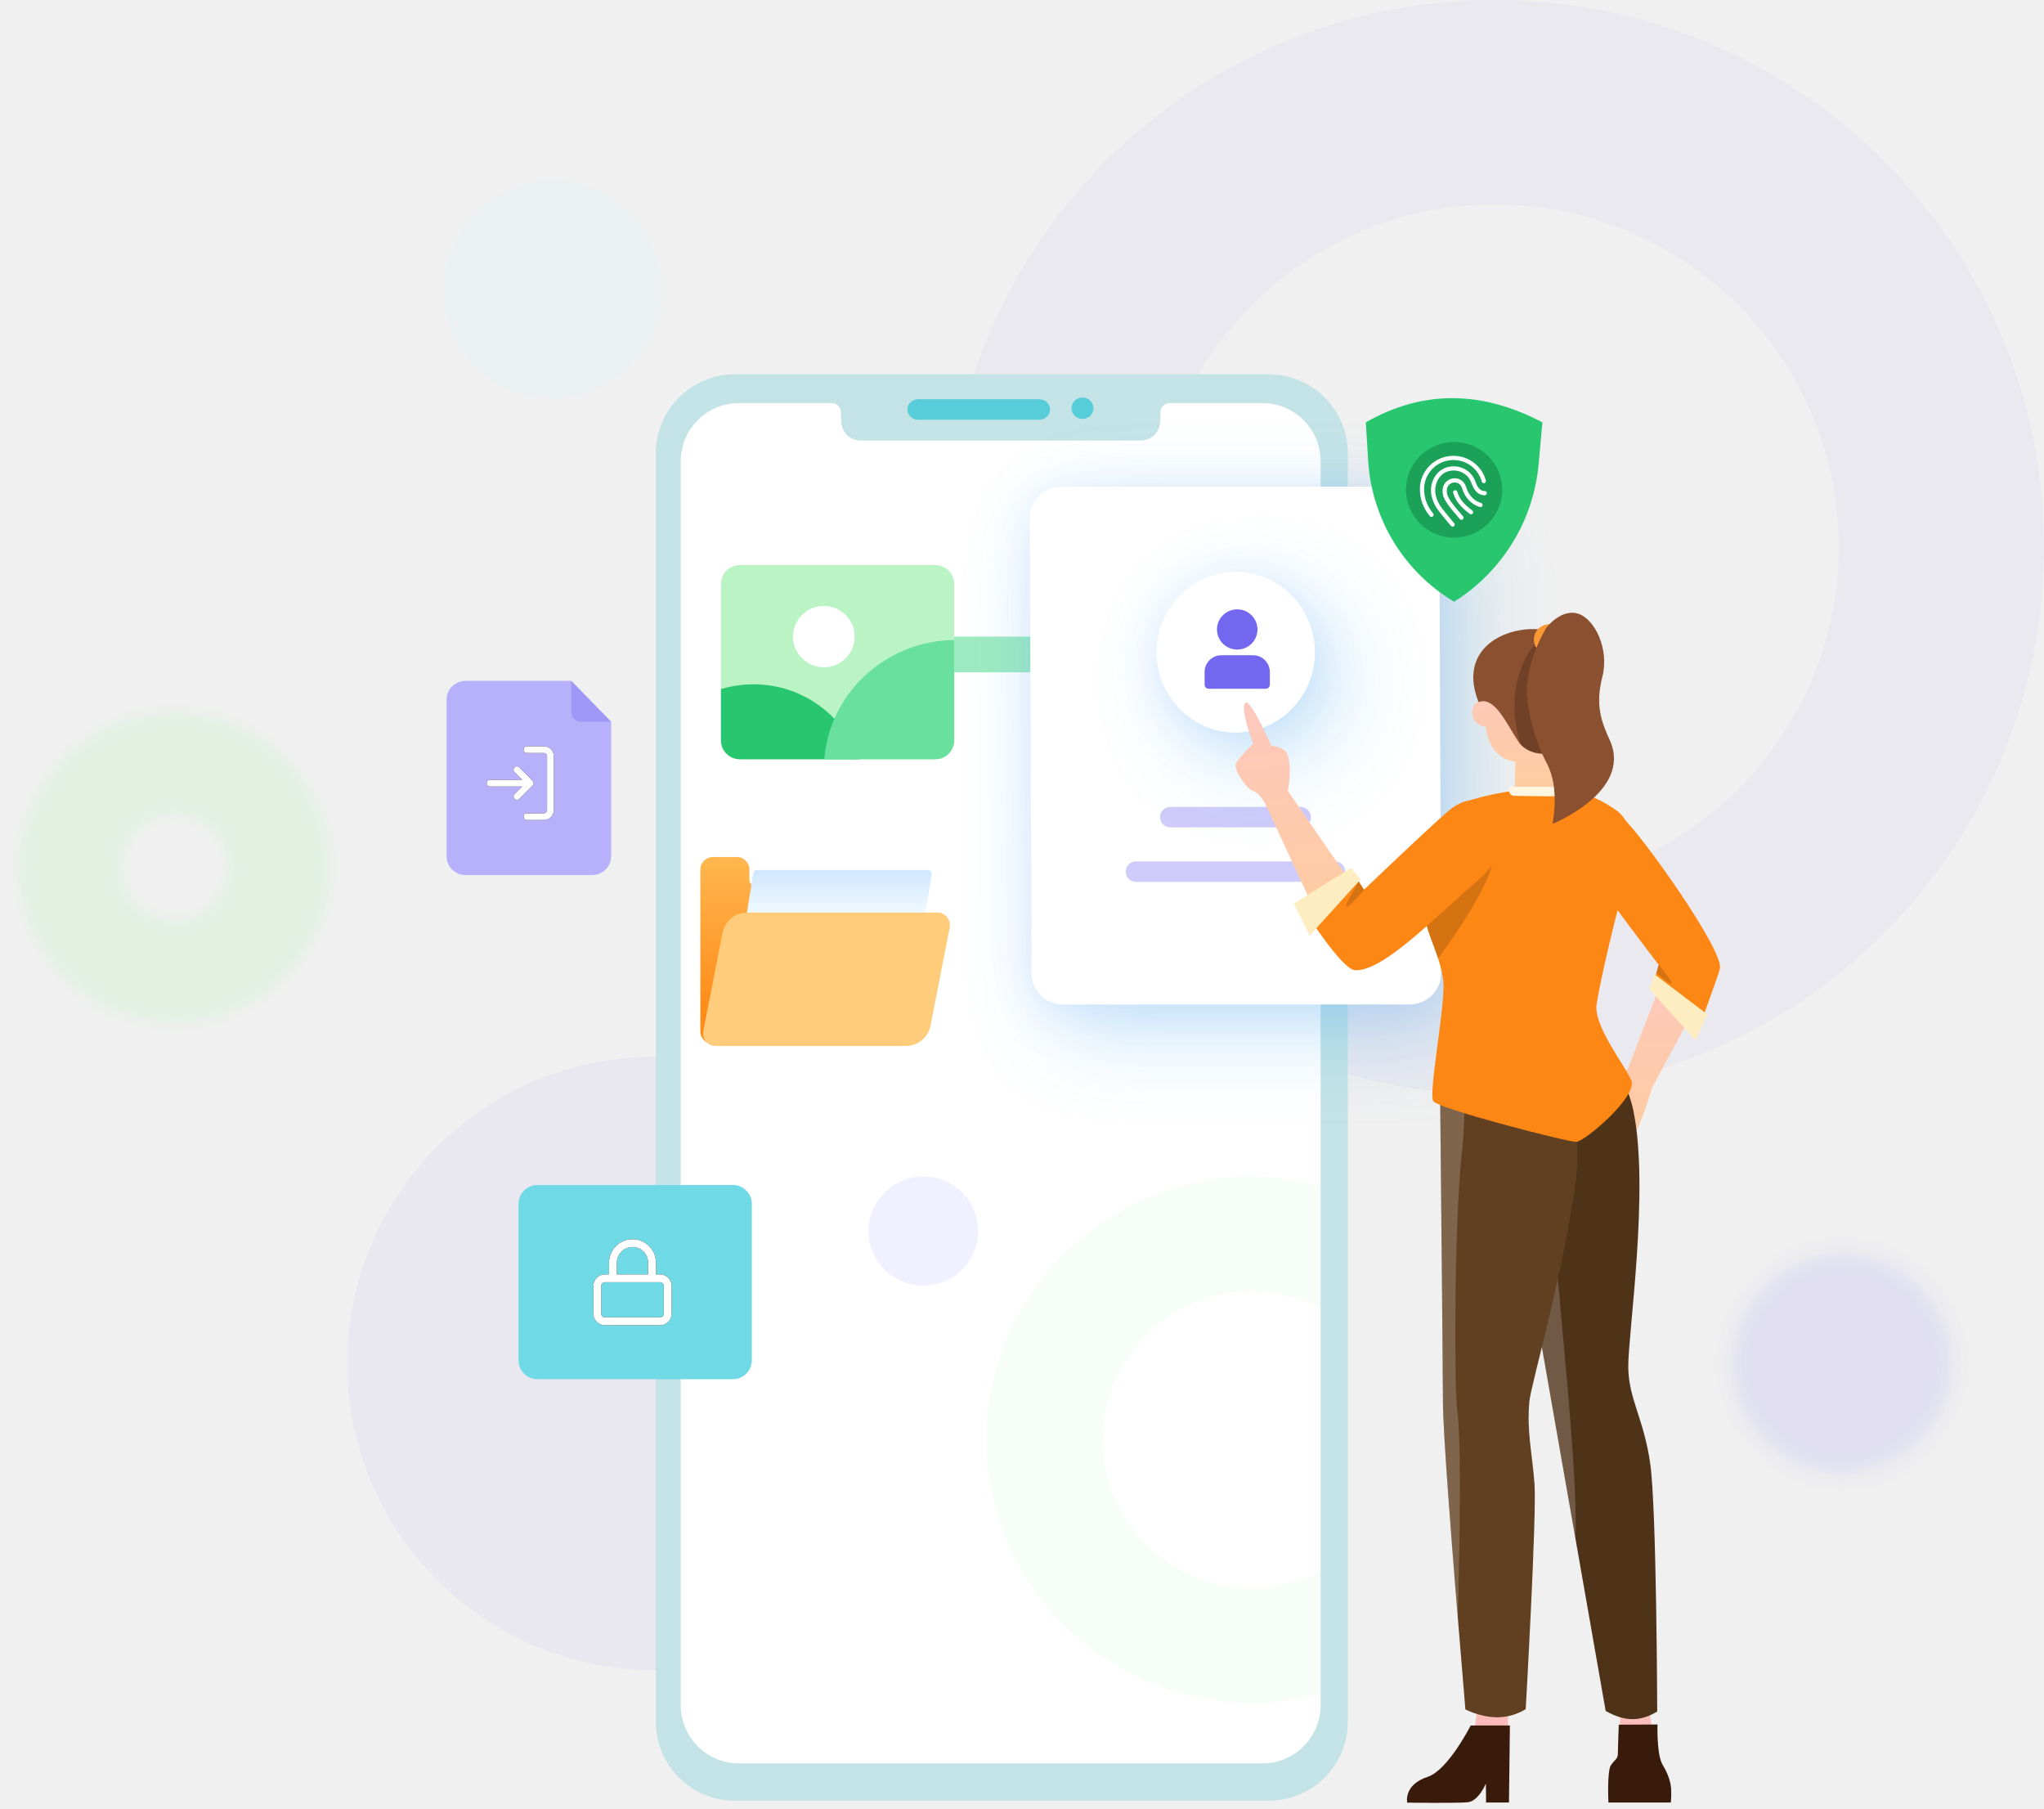
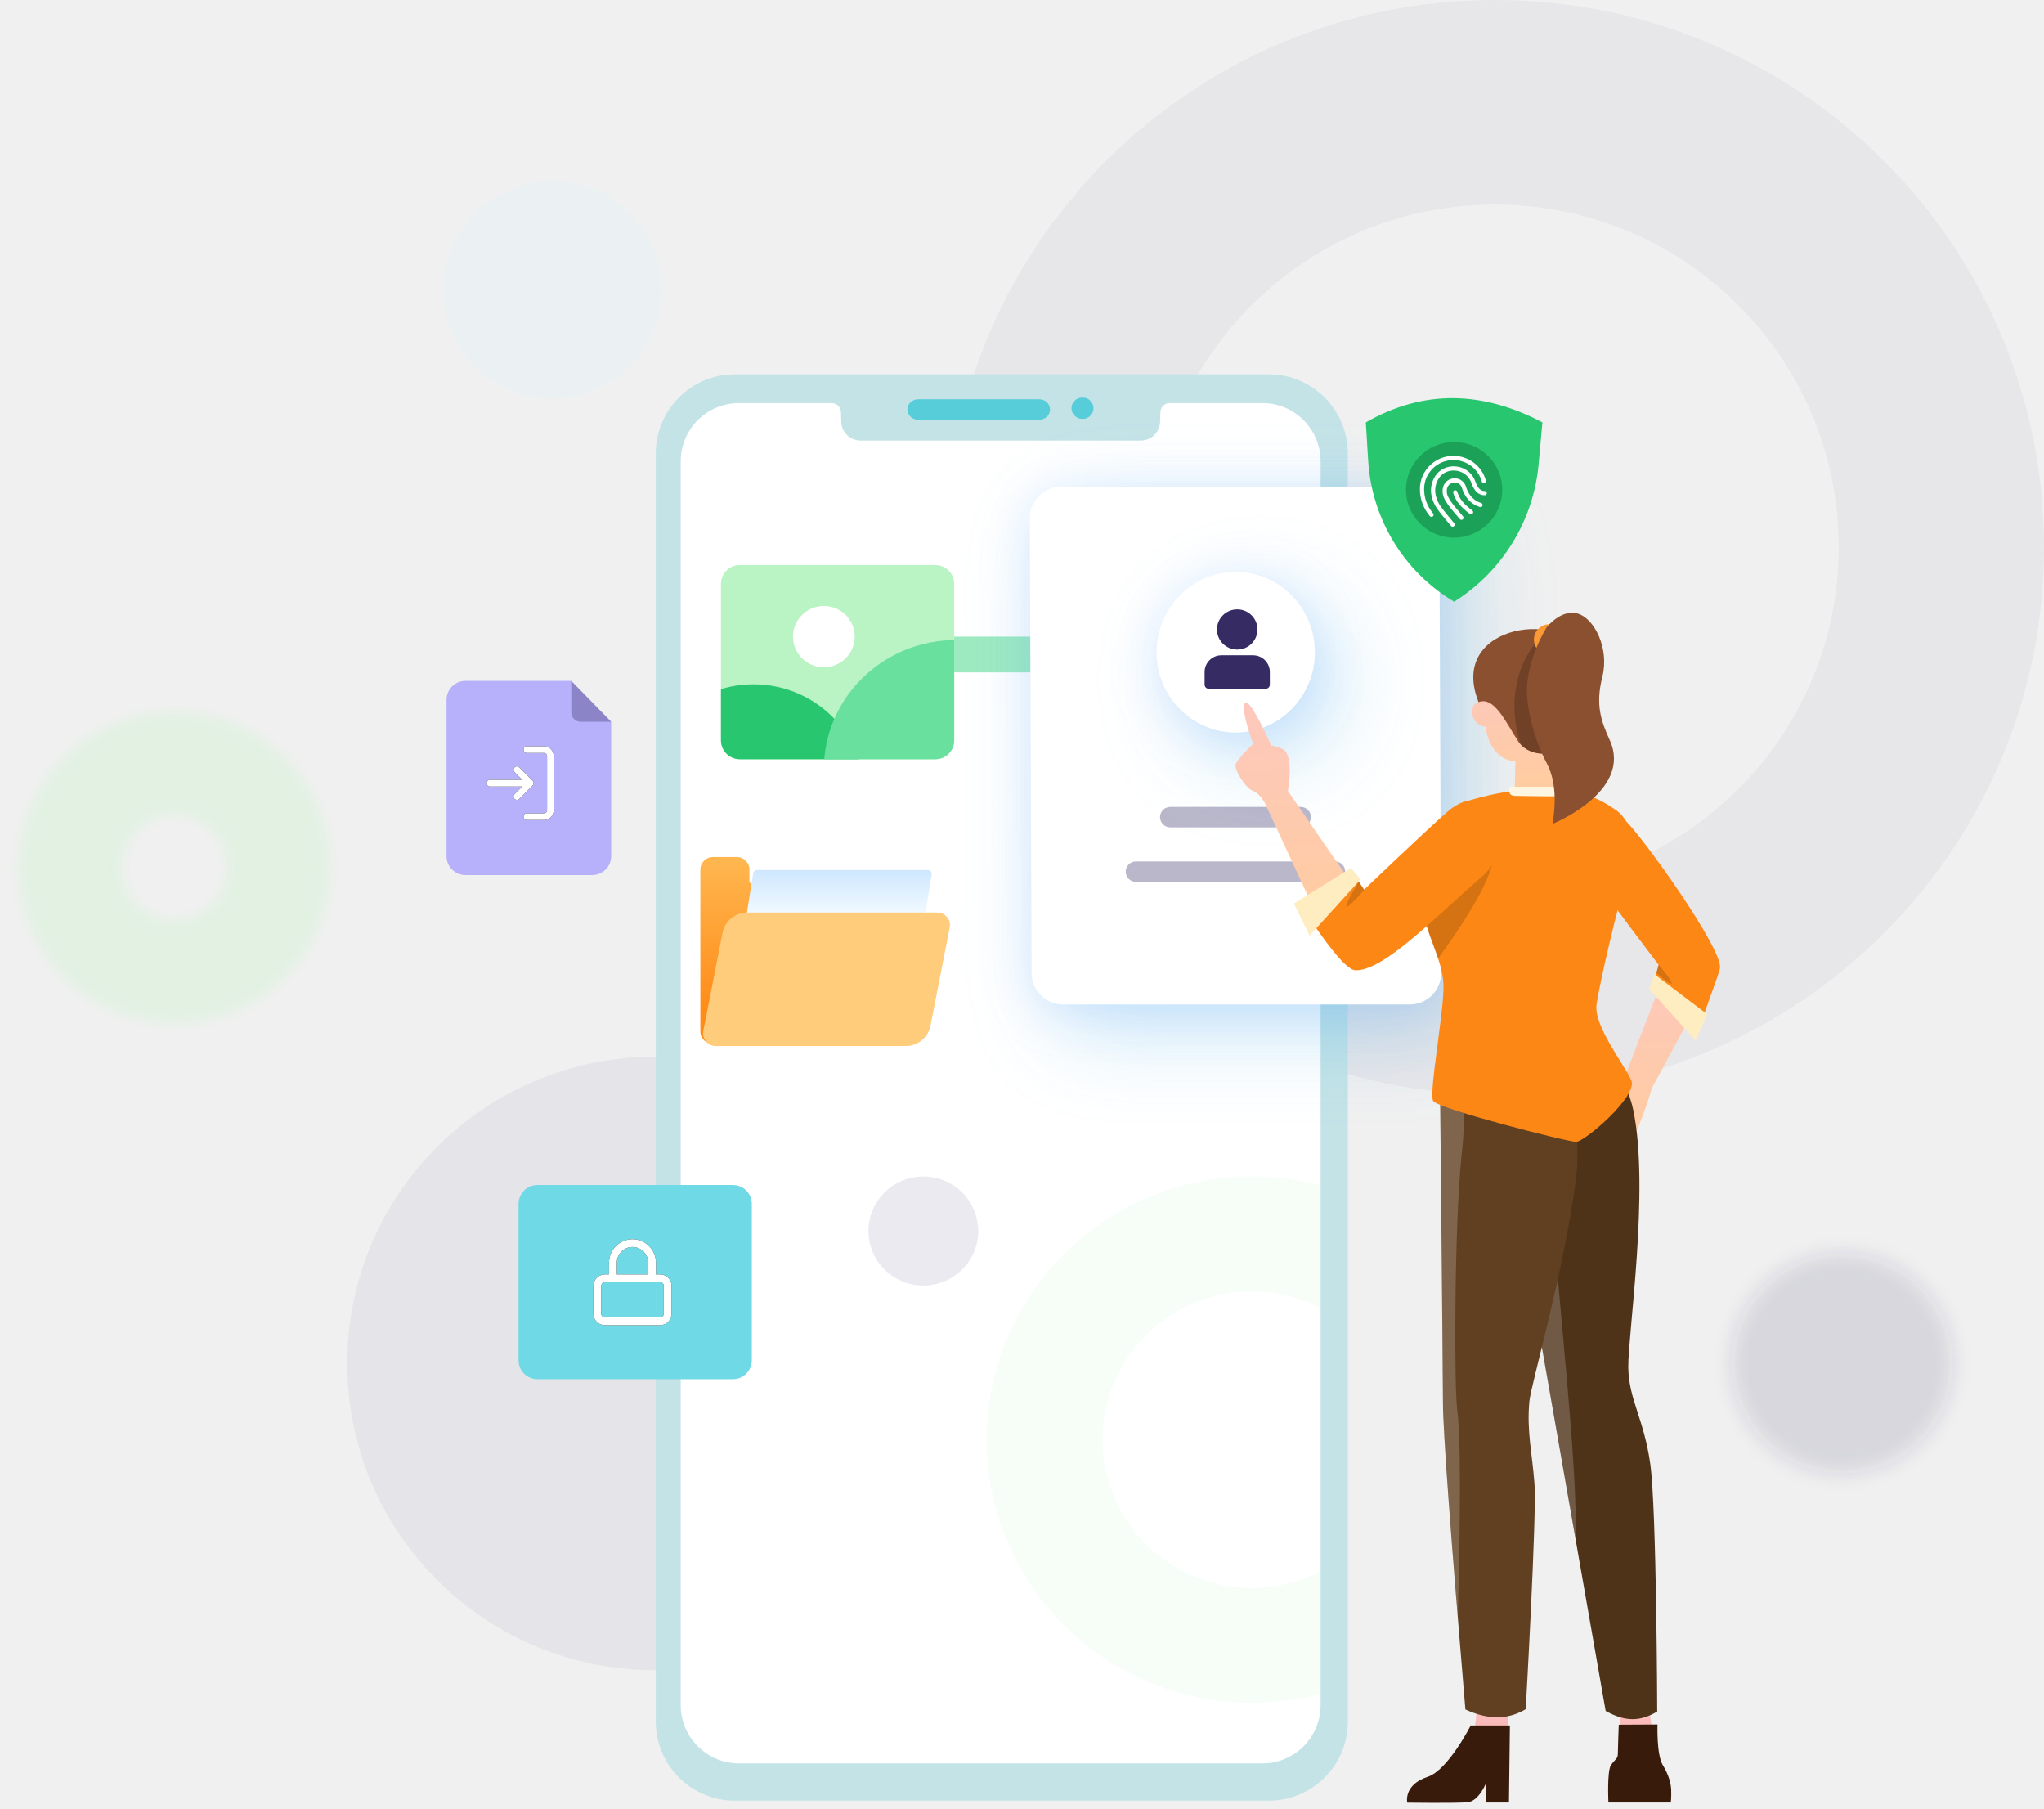
<svg xmlns="http://www.w3.org/2000/svg" xmlns:xlink="http://www.w3.org/1999/xlink" width="650px" height="575px" viewBox="0 0 650 575" version="1.1">
  <defs>
    <filter x="-6.1%" y="-6.1%" width="112.1%" height="112.2%" filterUnits="objectBoundingBox" id="filter-1">
      <feGaussianBlur stdDeviation="2" in="SourceGraphic" />
    </filter>
    <filter x="-12.9%" y="-13.0%" width="125.9%" height="126.0%" filterUnits="objectBoundingBox" id="filter-2">
      <feGaussianBlur stdDeviation="3" in="SourceGraphic" />
    </filter>
    <path d="M18.522,0 L47.957,0 C49.58,-4.62229605e-15 50.908,1.291 50.956,2.913 L51.044,5.956 C51.141,9.274 53.858,11.913 57.176,11.913 L146.307,11.913 C149.625,11.913 152.342,9.274 152.439,5.956 L152.528,2.913 C152.575,1.291 153.903,7.42204646e-16 155.526,0 L184.961,0 C195.191,-1.87911363e-15 203.483,8.293 203.483,18.522 L203.483,413.967 C203.483,424.196 195.191,432.489 184.961,432.489 L18.522,432.489 C8.293,432.489 -5.85268494e-15,424.196 0,413.967 L0,18.522 C2.29997126e-15,8.293 8.293,-1.67360005e-15 18.522,0 Z" id="path-3" />
    <linearGradient x1="50%" y1="81.177%" x2="50%" y2="-34.513%" id="linearGradient-5">
      <stop stop-color="#FF8C19" offset="0%" />
      <stop stop-color="#FFC967" offset="100%" />
    </linearGradient>
    <linearGradient x1="62.11%" y1="31.381%" x2="62.11%" y2="-27.478%" id="linearGradient-6">
      <stop stop-color="#F8FDFF" offset="0%" />
      <stop stop-color="#AAD4FF" offset="100%" />
    </linearGradient>
    <path d="M23.444,4.262 L23.444,21.308 C23.444,23.12 22.058,24.505 20.247,24.505 L14.919,24.505 C14.279,24.505 13.853,24.079 13.853,23.439 C13.853,22.8 14.279,22.374 14.919,22.374 L20.247,22.374 C20.886,22.374 21.312,21.948 21.312,21.308 L21.312,4.262 C21.312,3.622 20.886,3.196 20.247,3.196 L14.919,3.196 C14.279,3.196 13.853,2.77 13.853,2.131 C13.853,1.492 14.279,1.065 14.919,1.065 L20.247,1.065 C22.058,1.065 23.444,2.45 23.444,4.262 Z M16.943,13.211 C17.05,12.998 17.05,12.679 16.943,12.359 C16.837,12.252 16.837,12.146 16.73,12.039 L12.468,7.778 C12.041,7.351 11.402,7.351 10.976,7.778 C10.55,8.204 10.55,8.843 10.976,9.269 L13.427,11.72 L3.197,11.72 C2.557,11.72 2.131,12.146 2.131,12.785 C2.131,13.424 2.557,13.85 3.197,13.85 L13.427,13.85 L10.976,16.301 C10.55,16.727 10.55,17.366 10.976,17.793 C11.189,18.006 11.509,18.112 11.722,18.112 C11.935,18.112 12.255,18.006 12.468,17.793 L16.73,13.531 C16.837,13.424 16.943,13.318 16.943,13.211 Z" id="path-7" />
    <path d="M23.621,12.43 L22.378,12.43 L22.378,8.701 C22.378,4.599 19.021,1.243 14.919,1.243 C10.816,1.243 7.459,4.599 7.459,8.701 L7.459,12.43 L6.216,12.43 C4.103,12.43 2.486,14.046 2.486,16.159 L2.486,24.86 C2.486,26.973 4.103,28.589 6.216,28.589 L23.621,28.589 C25.735,28.589 27.351,26.973 27.351,24.86 L27.351,16.159 C27.351,14.046 25.735,12.43 23.621,12.43 Z M9.946,8.701 C9.946,5.966 12.184,3.729 14.919,3.729 C17.654,3.729 19.892,5.966 19.892,8.701 L19.892,12.43 L9.946,12.43 L9.946,8.701 Z M24.864,24.86 C24.864,25.606 24.367,26.103 23.621,26.103 L6.216,26.103 C5.47,26.103 4.973,25.606 4.973,24.86 L4.973,16.159 C4.973,15.413 5.47,14.916 6.216,14.916 L23.621,14.916 C24.367,14.916 24.864,15.413 24.864,16.159 L24.864,24.86 Z" id="path-9" />
    <path d="M6,0 L68.175,0 C71.489,8.22077476e-15 74.175,2.686 74.175,6 L74.175,55.729 C74.175,59.043 71.489,61.729 68.175,61.729 L6,61.729 C2.686,61.729 4.82055882e-15,59.043 0,55.729 L0,6 C-4.05812251e-16,2.686 2.686,6.08718376e-16 6,0 Z" id="path-11" />
    <path d="M10.04,1.23119728e-13 L120.283,1.23119728e-13 C125.79,1.22108049e-13 130.261,4.453 130.282,9.96 L130.857,154.572 C130.879,160.095 126.42,164.59 120.897,164.612 C120.884,164.612 120.871,164.612 120.858,164.612 L10.615,164.612 C5.107,164.612 0.637,160.159 0.615,154.652 L0.04,10.04 C0.018,4.517 4.477,0.022 10,7.90395561e-05 C10.013,2.63465709e-05 10.027,1.21345806e-13 10.04,1.23119728e-13 Z" id="path-13" />
    <filter x="-29.4%" y="-22.8%" width="171.0%" height="156.5%" filterUnits="objectBoundingBox" id="filter-14">
      <feOffset dx="8" dy="9" in="SourceAlpha" result="shadowOffsetOuter1" />
      <feGaussianBlur stdDeviation="14" in="shadowOffsetOuter1" result="shadowBlurOuter1" />
      <feColorMatrix values="0 0 0 0 0.076   0 0 0 0 0.583   0 0 0 0 0.879  0 0 0 0.229 0" type="matrix" in="shadowBlurOuter1" result="shadowMatrixOuter1" />
      <feOffset dx="0" dy="2" in="SourceAlpha" result="shadowOffsetOuter2" />
      <feGaussianBlur stdDeviation="7.5" in="shadowOffsetOuter2" result="shadowBlurOuter2" />
      <feColorMatrix values="0 0 0 0 0.504   0 0 0 0 0.7   0 0 0 0 1  0 0 0 0.234 0" type="matrix" in="shadowBlurOuter2" result="shadowMatrixOuter2" />
      <feMerge>
        <feMergeNode in="shadowMatrixOuter1" />
        <feMergeNode in="shadowMatrixOuter2" />
      </feMerge>
    </filter>
    <ellipse id="path-15" cx="25.17" cy="25.545" rx="25.17" ry="25.545" />
    <filter x="-76.5%" y="-73.4%" width="284.7%" height="282.0%" filterUnits="objectBoundingBox" id="filter-16">
      <feOffset dx="8" dy="9" in="SourceAlpha" result="shadowOffsetOuter1" />
      <feGaussianBlur stdDeviation="14" in="shadowOffsetOuter1" result="shadowBlurOuter1" />
      <feColorMatrix values="0 0 0 0 0.076   0 0 0 0 0.583   0 0 0 0 0.879  0 0 0 0.229 0" type="matrix" in="shadowBlurOuter1" result="shadowMatrixOuter1" />
      <feOffset dx="0" dy="2" in="SourceAlpha" result="shadowOffsetOuter2" />
      <feGaussianBlur stdDeviation="7.5" in="shadowOffsetOuter2" result="shadowBlurOuter2" />
      <feColorMatrix values="0 0 0 0 0.504   0 0 0 0 0.7   0 0 0 0 1  0 0 0 0.234 0" type="matrix" in="shadowBlurOuter2" result="shadowMatrixOuter2" />
      <feMerge>
        <feMergeNode in="shadowMatrixOuter1" />
        <feMergeNode in="shadowMatrixOuter2" />
      </feMerge>
    </filter>
    <linearGradient x1="47.254%" y1="-28.186%" x2="50%" y2="91.05%" id="linearGradient-17">
      <stop stop-color="#FDC6C6" offset="0%" />
      <stop stop-color="#FFCCA1" offset="100%" />
    </linearGradient>
    <linearGradient x1="45.754%" y1="-28.186%" x2="50%" y2="91.05%" id="linearGradient-18">
      <stop stop-color="#FDC6C6" offset="0%" />
      <stop stop-color="#FAB2B2" offset="100%" />
    </linearGradient>
    <linearGradient x1="44.57%" y1="-28.186%" x2="50%" y2="91.05%" id="linearGradient-19">
      <stop stop-color="#FDC6C6" offset="0%" />
      <stop stop-color="#FAB2B2" offset="100%" />
    </linearGradient>
    <linearGradient x1="44.089%" y1="-28.186%" x2="50%" y2="91.05%" id="linearGradient-20">
      <stop stop-color="#FDC6C6" offset="0%" />
      <stop stop-color="#FFCCA1" offset="100%" />
    </linearGradient>
    <linearGradient x1="47.844%" y1="-28.186%" x2="50%" y2="91.05%" id="linearGradient-21">
      <stop stop-color="#FDC6C6" offset="0%" />
      <stop stop-color="#FFCCA1" offset="100%" />
    </linearGradient>
  </defs>
  <g id="📝-Pages-New" stroke="none" stroke-width="1" fill="none" fill-rule="evenodd">
    <g id="Forgot-Password" transform="translate(-150, -252)">
      <g id="Illustration" transform="translate(156, 252)">
        <g id="Shape">
-           <path d="M469.402,0 C565.83,0 644,77.871 644,173.93 C644,269.988 565.83,347.859 469.402,347.859 C372.974,347.859 294.804,269.988 294.804,173.93 C294.804,77.871 372.974,0 469.402,0 Z M469.402,65.02 C409.022,65.02 360.074,113.781 360.074,173.93 C360.074,234.078 409.022,282.839 469.402,282.839 C529.782,282.839 578.73,234.078 578.73,173.93 C578.73,113.781 529.782,65.02 469.402,65.02 Z" id="Oval" fill="#7367F0" fill-rule="nonzero" opacity="0.053" />
+           <path d="M469.402,0 C565.83,0 644,77.871 644,173.93 C644,269.988 565.83,347.859 469.402,347.859 C372.974,347.859 294.804,269.988 294.804,173.93 C294.804,77.871 372.974,0 469.402,0 Z M469.402,65.02 C409.022,65.02 360.074,113.781 360.074,173.93 C360.074,234.078 409.022,282.839 469.402,282.839 C529.782,282.839 578.73,234.078 578.73,173.93 C578.73,113.781 529.782,65.02 469.402,65.02 Z" id="Oval" fill="#362c63" fill-rule="nonzero" opacity="0.053" />
          <path d="M49.497,226.488 C76.833,226.488 98.993,248.563 98.993,275.795 C98.993,303.026 76.833,325.102 49.497,325.102 C22.16,325.102 0,303.026 0,275.795 C0,248.563 22.16,226.488 49.497,226.488 Z M49.497,258.998 C40.184,258.998 32.635,266.518 32.635,275.795 C32.635,285.072 40.184,292.592 49.497,292.592 C58.809,292.592 66.358,285.072 66.358,275.795 C66.358,266.518 58.809,258.998 49.497,258.998 Z" id="Oval" fill="#8BF78F" fill-rule="nonzero" opacity="0.141" filter="url(#filter-1)" />
-           <ellipse id="Oval" fill-opacity="0.061" fill="#7367F0" cx="202.338" cy="433.469" rx="97.905" ry="97.531" />
+           <ellipse id="Oval" fill-opacity="0.061" fill="#362c63" cx="202.338" cy="433.469" rx="97.905" ry="97.531" />
          <ellipse id="Oval" fill="#CEF5FF" opacity="0.141" cx="169.703" cy="92.112" rx="34.811" ry="34.678" />
-           <ellipse id="Oval" fill-opacity="0.136" fill="#7367F0" filter="url(#filter-2)" cx="579.818" cy="433.469" rx="34.811" ry="34.678" />
+           <ellipse id="Oval" fill-opacity="0.136" fill="#362c63" filter="url(#filter-2)" cx="579.818" cy="433.469" rx="34.811" ry="34.678" />
        </g>
        <g id="File-Organizer" transform="translate(136, 119)">
          <g id="Phone3" transform="translate(66.53949, 0)">
            <path d="M25.137,0 L194.942,0 C208.825,-2.55022564e-15 220.079,11.254 220.079,25.137 L220.079,428.336 C220.079,442.218 208.825,453.473 194.942,453.473 L25.137,453.473 C11.254,453.473 -4.35134254e-14,442.218 -3.10027211e-14,428.336 L-3.10027211e-14,25.137 C-3.62555852e-14,11.254 11.254,2.55022564e-15 25.137,0 Z" id="Rectangle" fill="#C4E3E7" />
            <g id="Group-48" transform="translate(7.937288, 9.138123)">
              <mask id="mask-4" fill="white">
                <use xlink:href="#path-3" />
              </mask>
              <use id="Rectangle" fill="#FFFFFF" xlink:href="#path-3" />
-               <ellipse id="Oval" fill="#7367F0" opacity="0.099" mask="url(#mask-4)" cx="77.146" cy="263.229" rx="17.453" ry="17.328" />
+               <ellipse id="Oval" fill="#362c63" opacity="0.099" mask="url(#mask-4)" cx="77.146" cy="263.229" rx="17.453" ry="17.328" />
              <path d="M181.591,245.902 C228.13,245.902 265.856,283.358 265.856,329.562 C265.856,375.765 228.13,413.221 181.591,413.221 C135.053,413.221 97.326,375.765 97.326,329.562 C97.326,283.358 135.053,245.902 181.591,245.902 Z M181.591,282.452 C155.385,282.452 134.141,303.544 134.141,329.562 C134.141,355.579 155.385,376.671 181.591,376.671 C207.797,376.671 229.041,355.579 229.041,329.562 C229.041,303.544 207.797,282.452 181.591,282.452 Z" id="Oval" fill="#C8F5D0" opacity="0.141" mask="url(#mask-4)" />
              <path d="M30.473,74.251 L174.542,74.251 C177.682,74.251 180.228,76.796 180.228,79.936 C180.228,83.076 177.682,85.622 174.542,85.622 L30.473,85.622 C27.333,85.622 24.787,83.076 24.787,79.936 C24.787,76.796 27.333,74.251 30.473,74.251 Z" id="Rectangle" fill-opacity="0.642" fill="#68DE9E" mask="url(#mask-4)" />
            </g>
            <path d="M121.969,7.939 C123.851,7.939 125.378,9.393 125.378,11.188 C125.378,12.942 123.919,14.372 122.094,14.435 L121.969,14.437 L83.424,14.437 C81.541,14.437 80.015,12.982 80.015,11.188 C80.015,9.433 81.474,8.004 83.299,7.941 L83.424,7.939 L121.969,7.939 Z" id="Path" fill="#56CDD9" fill-rule="nonzero" />
            <path d="M135.783,7.397 C137.665,7.397 139.192,8.913 139.192,10.782 C139.192,12.609 137.732,14.098 135.908,14.164 L135.783,14.166 L135.604,14.166 C133.721,14.166 132.195,12.651 132.195,10.782 C132.195,8.954 133.654,7.465 135.479,7.4 L135.604,7.397 L135.783,7.397 Z" id="Path" fill="#56CDD9" fill-rule="nonzero" />
          </g>
          <g id="Group-37" transform="translate(80.72003, 152.6991)">
            <path d="M4,0.764 L11.594,0.764 C13.803,0.764 15.594,2.555 15.594,4.764 L15.594,8.266 C15.594,8.94 16.14,9.486 16.813,9.486 L66.823,9.486 C69.032,9.486 70.823,11.277 70.823,13.486 L70.823,56.184 C70.823,58.393 69.032,60.184 66.823,60.184 L4,60.184 C1.791,60.184 2.705415e-16,58.393 0,56.184 L0,4.764 C-2.705415e-16,2.555 1.791,0.764 4,0.764 Z" id="Rectangle" fill="url(#linearGradient-5)" />
            <path d="M18.019,4.891 L72.341,4.891 C73.015,4.891 73.561,5.436 73.561,6.11 C73.561,6.175 73.555,6.239 73.545,6.303 L65.385,57.095 C65.29,57.686 64.78,58.121 64.181,58.121 L9.859,58.121 C9.186,58.121 8.64,57.575 8.64,56.902 C8.64,56.837 8.645,56.772 8.655,56.708 L16.816,5.916 C16.911,5.325 17.421,4.891 18.019,4.891 Z" id="Rectangle" fill="url(#linearGradient-6)" />
            <path d="M79.292,23.178 L73.179,54.392 C72.444,58.146 69.154,60.854 65.328,60.854 L4.859,60.854 C2.65,60.854 0.859,59.064 0.859,56.854 C0.859,56.596 0.884,56.339 0.934,56.086 L7.047,24.871 C7.782,21.117 11.072,18.409 14.898,18.409 L75.367,18.409 C77.576,18.409 79.367,20.2 79.367,22.409 C79.367,22.667 79.342,22.924 79.292,23.178 Z" id="Rectangle" fill="#FFCC7B" />
          </g>
          <g id="Group-28" transform="translate(0, 97.46753)">
            <path d="M6,0 L39.667,0 L39.667,0 L52.359,12.996 L52.359,55.729 C52.359,59.043 49.673,61.729 46.359,61.729 L6,61.729 C2.686,61.729 1.29399067e-15,59.043 0,55.729 L0,6 C-1.29399067e-15,2.686 2.686,6.08718376e-16 6,0 Z" id="Rectangle" fill="#B7B1FB" />
            <g id="Icon" transform="translate(10.65617, 19.72873)">
              <mask id="mask-8" fill="white">
                <use xlink:href="#path-7" />
              </mask>
              <use id="Mask" fill="#000000" fill-rule="nonzero" xlink:href="#path-7" />
              <g id="Group" mask="url(#mask-8)" fill="#FFFFFF">
                <g id="Icon-Color">
                  <rect id="🎨-Icon-Color" x="0" y="0" width="25.575" height="25.57" />
                </g>
              </g>
            </g>
-             <path d="M52.359,12.996 L42.667,12.996 C41.01,12.996 39.667,11.653 39.667,9.996 L39.667,0 L39.667,0 L52.359,12.996 Z" id="Path" fill="#7367F0" fill-rule="nonzero" opacity="0.34" />
+             <path d="M52.359,12.996 L42.667,12.996 C41.01,12.996 39.667,11.653 39.667,9.996 L39.667,0 L39.667,0 L52.359,12.996 Z" id="Path" fill="#362c63" fill-rule="nonzero" opacity="0.34" />
          </g>
          <g id="Group" transform="translate(22.90704, 257.7475)">
            <path d="M6,0 L68.175,0 C71.489,7.33259634e-15 74.175,2.686 74.175,6 L74.175,55.729 C74.175,59.043 71.489,61.729 68.175,61.729 L6,61.729 C2.686,61.729 4.82055882e-15,59.043 0,55.729 L0,6 C-4.05812251e-16,2.686 2.686,-2.79460044e-16 6,0 Z" id="Rectangle" fill="#6FD9E6" />
            <g transform="translate(21.31234, 15.98131)" id="Icon">
              <mask id="mask-10" fill="white">
                <use xlink:href="#path-9" />
              </mask>
              <use id="Mask" fill="#000000" fill-rule="nonzero" xlink:href="#path-9" />
              <g id="Group" mask="url(#mask-10)" fill="#FFFFFF">
                <g id="Icon-Color">
                  <rect id="🎨-Icon-Color" x="0" y="0" width="29.837" height="29.832" />
                </g>
              </g>
            </g>
          </g>
          <g id="Group-34" transform="translate(87.2649, 60.64646)">
            <mask id="mask-12" fill="white">
              <use xlink:href="#path-11" />
            </mask>
            <use id="Rectangle" fill="#BAF3C4" fill-rule="nonzero" xlink:href="#path-11" />
            <ellipse id="Oval" fill="#FFFFFF" mask="url(#mask-12)" cx="32.724" cy="22.742" rx="9.817" ry="9.747" />
            <ellipse id="Oval" fill="#28C76F" mask="url(#mask-12)" cx="10.363" cy="73.101" rx="35.451" ry="35.197" />
            <ellipse id="Oval" fill="#69E09E" mask="url(#mask-12)" cx="74.721" cy="64.978" rx="41.996" ry="41.153" />
          </g>
          <g id="Group-23" transform="translate(185.4379, 35.7381)">
            <g id="Rectangle">
              <use fill="black" fill-opacity="1" filter="url(#filter-14)" xlink:href="#path-13" />
              <use fill="#FFFFFF" fill-rule="evenodd" xlink:href="#path-13" />
            </g>
-             <path d="M44.7,101.799 L86.198,101.799 C87.992,101.799 89.447,103.254 89.447,105.048 C89.447,106.843 87.992,108.297 86.198,108.297 L44.7,108.297 C42.905,108.297 41.451,106.843 41.451,105.048 C41.451,103.254 42.905,101.799 44.7,101.799 Z" id="Rectangle" fill="#7367F0" fill-rule="nonzero" opacity="0.34" />
-             <path d="M33.792,119.127 L97.106,119.127 C98.9,119.127 100.355,120.582 100.355,122.376 C100.355,124.17 98.9,125.625 97.106,125.625 L33.792,125.625 C31.997,125.625 30.543,124.17 30.543,122.376 C30.543,120.582 31.997,119.127 33.792,119.127 Z" id="Rectangle" fill="#7367F0" fill-rule="nonzero" opacity="0.34" />
+             <path d="M44.7,101.799 L86.198,101.799 C87.992,101.799 89.447,103.254 89.447,105.048 C89.447,106.843 87.992,108.297 86.198,108.297 L44.7,108.297 C42.905,108.297 41.451,106.843 41.451,105.048 C41.451,103.254 42.905,101.799 44.7,101.799 Z" id="Rectangle" fill="#362c63" fill-rule="nonzero" opacity="0.34" />
+             <path d="M33.792,119.127 L97.106,119.127 C98.9,119.127 100.355,120.582 100.355,122.376 C100.355,124.17 98.9,125.625 97.106,125.625 L33.792,125.625 C31.997,125.625 30.543,124.17 30.543,122.376 C30.543,120.582 31.997,119.127 33.792,119.127 Z" id="Rectangle" fill="#362c63" fill-rule="nonzero" opacity="0.34" />
            <g id="Icon8" transform="translate(40.36002, 27.07431)">
              <g id="Oval">
                <use fill="black" fill-opacity="1" filter="url(#filter-16)" xlink:href="#path-15" />
                <use fill="#FFFFFF" fill-rule="evenodd" xlink:href="#path-15" />
              </g>
-               <g id="Group-70" transform="translate(15.27136, 11.9127)" fill="#7367F0">
+               <g id="Group-70" transform="translate(15.27136, 11.9127)" fill="#362c63">
                <path d="M15.42,14.595 C18.362,14.595 20.747,16.98 20.747,19.922 L20.747,23.937 C20.747,24.662 20.16,25.249 19.436,25.249 L1.312,25.249 C0.587,25.249 4.12501135e-12,24.662 4.12470058e-12,23.937 L4.12470058e-12,19.922 C4.12434028e-12,16.98 2.385,14.595 5.327,14.595 L15.42,14.595 Z M10.374,9.84101689e-13 C13.93,9.84101689e-13 16.812,2.862 16.812,6.393 C16.812,9.923 13.93,12.785 10.374,12.785 C6.818,12.785 3.935,9.923 3.935,6.393 C3.935,2.862 6.818,9.84101689e-13 10.374,9.84101689e-13 Z" id="Combined-Shape" />
              </g>
            </g>
          </g>
          <g id="Wom3.5" transform="translate(250.8866, 75.80808)">
            <g id="RArm" transform="translate(108.67, 62.11956)">
              <path d="M16.18,83.5 C16.18,83.5 4.596,96.075 5.402,97.208 C6.208,98.348 12.211,95.304 12.211,95.304 C12.211,95.304 5.18,108.257 6.805,109.143 C8.428,110.03 16.389,107.671 18.731,104.956 C21.072,102.242 24.232,88.977 24.232,88.977 L41.036,53.598 L27.366,49.653 L16.18,83.5 Z" id="Path" fill="url(#linearGradient-17)" transform="translate(23.19889, 79.49308) rotate(2.866471) translate(-23.19889, -79.49308) " />
              <path d="M3.532,19.378 C8.654,27.28 25.898,49.801 25.898,49.801 C25.898,49.801 25.479,51.299 24.642,54.294 L40.488,65.08 C43.49,56.848 45.121,52.154 45.381,50.996 C46.669,45.266 20.635,8.699 14.806,3.415 C5.627,-4.905 -4.297,7.302 3.532,19.378 Z" id="Path" fill="#FD8715" />
              <path d="M30.02,55.78 C30.217,55.398 28.851,53.378 25.924,49.72 L25.18,52.389 C28.209,55.031 29.823,56.161 30.02,55.78 Z" id="Path" fill-opacity="0.16" fill="#000000" />
              <polygon id="Path-70" fill="#FFEDC2" points="24.543 52.787 41.379 65.551 37.627 73.806 22.907 57.55" />
            </g>
            <g id="RLeg" transform="translate(80.353, 132.6765)">
              <polygon id="Path" fill="url(#linearGradient-18)" points="42.233 214.54 41.298 230.358 53.285 230.668 51.032 214.54" />
              <path d="M42.526,220.771 C42.526,220.771 42.863,230.297 40.876,233.623 C38.876,236.949 38.27,239.527 38.182,241.516 C38.087,243.648 38.29,245.58 38.29,245.58 L58.131,245.58 C58.131,245.58 58.627,235.558 57.313,233.668 C55.999,231.778 55.137,231.745 55.137,230.076 C55.127,228.406 54.843,220.834 54.843,220.834 L42.526,220.771 Z" id="Path" fill="#391B0B" transform="translate(48.18969, 233.1756) scale(-1, 1) translate(-48.18969, -233.1756) " />
              <path d="M0,3.356 L31.096,-1.23119728e-13 L31.554,0.422 C33.77,2.518 43.402,12.255 46.169,25.563 C51.394,50.688 44.401,97.093 44.556,107.269 C44.703,117.444 49.547,123.584 51.559,137.971 C53.572,152.359 53.762,216.658 53.762,216.658 C48.426,219.798 43.73,220.023 37.368,216.47 L0,3.356 Z" id="Path" fill="#4E3319" />
              <path d="M27.777,161.771 L8.33198129e-14,3.356 L17.29,1.49 C18.06,56.523 28.812,130.913 27.777,161.771 Z" id="Path" fill-opacity="0.192" fill="#FFFFFF" />
            </g>
            <g id="LLeg" transform="translate(53.82427, 137.0356)">
              <path d="M32.898,208.517 L22.676,208.682 C23.124,215.705 22.038,220.406 19.418,222.785 L19.203,222.971 C14.457,226.92 32.765,225.495 32.765,225.495 L32.898,208.517 Z" id="Path" fill="url(#linearGradient-19)" />
              <path d="M0.716,216.729 L1.01,241.212 L8.289,241.217 L8.352,235.185 C8.352,235.185 10.648,240.809 14.157,241.134 C17.677,241.459 33.359,241.26 33.359,241.26 C33.359,241.26 34.662,235.612 26.856,233.047 C20.363,230.916 13.184,216.729 13.184,216.729 L0.716,216.729 Z" id="Path" fill="#391B0B" transform="translate(17.07846, 229.0246) scale(-1, 1) translate(-17.07846, -229.0246) " />
              <path d="M11.104,1.175 L46.022,0 L46.283,0.48 C47.977,3.67 57.261,22.351 54.395,43.584 C50.371,73.388 40.142,108.327 39.641,113.665 C38.748,123.181 40.534,130.072 41.266,139.901 C41.998,149.73 38.474,211.547 38.474,211.547 C33.292,214.641 27.126,215.249 19.287,211.641 C14.569,155.663 12.193,123.244 12.158,114.385 C12.106,101.097 11.104,1.175 11.104,1.175 Z" id="Path" fill="#604021" />
              <path d="M18.289,33.411 L18.057,35.619 C15.73,58.905 15.748,108.354 16.649,115.98 L16.772,116.963 C17.772,125.569 17.804,147.416 16.87,182.506 L15.653,167.364 C13.347,138.228 12.183,120.568 12.158,114.385 L12.116,107.986 C11.915,82.112 11.104,1.175 11.104,1.175 L18.468,0.927 C19.255,13.704 19.195,24.532 18.289,33.411 Z" id="Path" fill-opacity="0.192" fill="#FFFFFF" />
            </g>
            <g id="Head" transform="translate(75.12274, 3.647605)">
              <path d="M3.12,24.197 C-1.176,24.664 -0.872,32.163 4.358,32.555 C5.427,39.784 9.24,43.229 13.888,43.627 L13.63,54.562 L34.189,54.55 C34.189,54.55 28.4,46.825 28.688,36.25 C28.977,25.674 28.495,15.74 28.495,15.74 L1.866,16.214 L3.12,24.197 Z" id="Path" fill="url(#linearGradient-20)" />
              <path d="M34.653,24.759 C29.649,22.794 25.952,31.254 22.123,37.133 C18.294,43.012 8.374,42.013 7.007,37.133 C1.831,26.444 -2.63,11.911 3.41,10.719 C4.261,-4.73 44.989,-1.083 34.653,24.759 Z" id="Path" fill="#8B5030" transform="translate(18.41901, 21.35847) scale(-1, 1) translate(-18.41901, -21.35847) " />
              <path d="M30.436,4.871 C32.18,6.343 33.294,8.296 33.428,10.719 C39.468,11.911 35.007,26.444 29.831,37.133 C28.56,41.671 19.893,42.853 15.605,38.269 C11.694,26.639 13.365,13.635 21.271,4.873 L21.271,4.873 Z" id="Combined-Shape" fill-opacity="0.199" fill="#000000" />
              <ellipse id="Oval" fill="#FB9934" cx="24.686" cy="4.873" rx="4.909" ry="4.873" />
            </g>
            <g id="Body" transform="translate(60.15703, 54.73855)">
              <path d="M53.256,5.589 C57.843,12.278 65.488,34.983 65.921,40.091 C66.41,45.982 60.048,55.368 59.943,63.897 C59.85,72.428 64.688,98.112 63.234,100.511 C61.792,102.91 20.438,113.533 17.74,113.476 C15.053,113.418 -1.909,98.96 0.219,93.964 C2.359,88.968 12.292,76.552 11.28,69.745 C10.28,62.939 4.471,37.813 1.587,29.262 C-1.286,20.711 -0.328,11.733 5.034,8.053 C7.687,6.232 14.766,1.06 27.373,1.083 C39.98,1.107 52.901,5.07 53.256,5.589 Z" id="Path" fill="#FD8715" transform="translate(32.97393, 57.28004) scale(-1, 1) translate(-32.97393, -57.28004) " />
              <path d="M26.926,0.594 C26.573,2.512 27.17,3.471 28.719,3.471 C31.041,3.471 46.62,3.98 48.73,3.071 C50.137,2.464 50.629,1.639 50.207,0.594 L26.926,0.594 Z" id="Path-68" fill="#FFF6E1" />
              <path d="M6.034,20.057 L6.175,19.987 C14.67,15.777 19.773,15.591 21.483,19.429 C23.694,24.39 17.96,36.312 4.283,55.193 C2.404,49.467 -0.298,44.007 0.027,40.091 C0.278,37.135 2.944,28.285 6.034,20.057 Z" id="Path" fill-opacity="0.16" fill="#000000" />
            </g>
            <g id="LArm" transform="translate(0, 28.55598)">
              <path d="M9.526,32.294 C9.526,32.294 7.996,28.996 5.591,28.104 C3.186,27.212 -0.493,21.301 0.076,19.585 C0.644,17.869 5.62,13.109 5.62,13.109 C5.62,13.109 1.221,1.389 3.17,0.066 C4.891,-1.103 11.405,13.659 11.405,13.659 C11.405,13.659 15.234,14.232 16.118,15.742 C18.345,19.546 16.662,28.104 16.662,28.104 L39.269,60.903 L28.896,74.108 L9.526,32.294 Z" id="Path" fill="url(#linearGradient-21)" />
              <path d="M67.238,34.837 C59.592,41.581 40.89,59.472 40.89,59.472 C40.89,59.472 39.964,58.063 38.111,55.245 L24.126,69.464 C31.159,79.822 35.821,85.037 38.111,85.109 C47.063,85.392 63.102,68.612 78.181,55.51 C91.701,43.762 81.49,22.267 67.238,34.837 Z" id="Path" fill="#FD8715" />
              <path d="M40.946,59.493 C37.448,63.509 35.555,65.298 35.267,64.86 C34.978,64.422 36.297,61.762 39.224,56.88 L40.946,59.493 Z" id="Path" fill-opacity="0.16" fill="#000000" />
              <polygon id="Path-69" fill="#FFEDC2" points="39.786 56.203 23.565 74.108 18.567 63.89 36.7 52.593" />
            </g>
            <path d="M114.094,4.642 C114.094,4.642 109.501,-1.298 104.197,0.261 C98.893,1.819 94.095,11.372 96.373,20.351 C98.64,29.332 96.771,34.454 94.021,40.506 C86.634,56.787 112.208,67.125 112.208,67.125 C110.878,59.082 111.507,52.632 114.094,47.776 C118.091,40.274 120.361,30.653 120.361,24.766 C120.361,14.528 114.094,4.642 114.094,4.642 Z" id="Path" fill="#8B5030" transform="translate(106.5215, 33.56231) scale(-1, 1) translate(-106.5215, -33.56231) " />
          </g>
          <g id="Group-39" transform="translate(292.3374, 7.580808)">
            <path d="M0,7.696 C18.48,-2.876 37.212,-2.25 56.155,7.696 L54.955,20.965 C53.328,38.948 43.384,55.136 28.077,64.715 L28.077,64.715 L28.077,64.715 C12.108,55.202 1.875,38.408 0.742,19.854 L0,7.696 L0,7.696 Z" id="Rectangle" fill="#28C76F" />
            <ellipse id="Oval" fill="#1CA258" cx="28.077" cy="29.143" rx="15.315" ry="15.205" />
            <g id="Group-40" transform="translate(16.59124, 17.73909)" fill="#FFFFFF">
              <path d="M11.268,0.602 C16.139,0.602 20.355,3.862 21.578,8.458 C21.673,8.813 21.459,9.177 21.102,9.271 C20.744,9.365 20.377,9.153 20.283,8.798 C19.214,4.783 15.527,1.932 11.268,1.932 C6.119,1.932 1.946,6.061 1.946,11.152 C1.946,14.026 2.895,16.61 4.806,18.927 C5.04,19.211 4.998,19.63 4.711,19.863 C4.425,20.096 4.003,20.054 3.768,19.769 C1.664,17.217 0.606,14.336 0.606,11.152 C0.606,5.325 5.38,0.602 11.268,0.602 Z" id="Path" />
              <path d="M11.844,3.46 C15.852,3.469 19.112,6.576 19.24,10.5 L19.244,10.723 C19.248,12.917 19.868,14.123 21.056,14.515 C21.407,14.631 21.599,15.008 21.483,15.357 C21.368,15.706 20.99,15.895 20.639,15.779 C18.868,15.194 17.971,13.544 17.908,10.988 L17.905,10.72 C17.897,7.432 15.196,4.799 11.847,4.792 C8.832,4.785 6.267,7.548 5.912,10.64 C5.843,11.242 5.826,11.798 5.86,12.351 L5.897,12.832 C6.044,14.359 6.486,15.618 8.566,21.048 C8.698,21.392 8.525,21.776 8.179,21.906 C7.834,22.035 7.447,21.861 7.315,21.517 L6.203,18.593 C4.878,15.057 4.635,14.095 4.531,12.537 L4.524,12.427 C4.485,11.794 4.504,11.161 4.582,10.483 C5.009,6.768 8.087,3.452 11.844,3.46 Z" id="Path" transform="translate(13.01048, 12.70433) rotate(-19) translate(-13.01048, -12.70433) " />
              <path d="M12.558,7.106 C14.633,7.111 16.346,8.809 16.285,10.862 C16.198,13.82 17.159,16.007 19.175,17.499 C19.472,17.719 19.535,18.136 19.315,18.431 C19.095,18.725 18.676,18.786 18.379,18.566 C15.993,16.801 14.847,14.193 14.947,10.817 C14.985,9.526 13.89,8.44 12.561,8.438 C11.145,8.434 10.1,9.432 9.873,11.211 C9.758,12.116 10.057,13.505 10.724,15.41 L10.838,15.732 C10.934,15.997 11.035,16.269 11.146,16.56 L12.358,19.652 C12.489,19.997 12.315,20.38 11.969,20.509 C11.623,20.637 11.237,20.462 11.106,20.118 L10.134,17.649 L9.893,17.025 C9.78,16.727 9.676,16.448 9.578,16.177 L9.347,15.516 C8.692,13.588 8.404,12.146 8.545,11.039 C8.853,8.618 10.442,7.101 12.558,7.106 Z" id="Path" transform="translate(13.97819, 13.82848) rotate(-19) translate(-13.97819, -13.82848) " />
              <path d="M11.639,11.558 C11.993,11.451 12.367,11.648 12.476,11.999 C13.198,14.34 14.612,16.001 17.272,17.984 C17.568,18.205 17.628,18.622 17.406,18.915 C17.184,19.209 16.764,19.269 16.468,19.048 C13.602,16.911 12.015,15.048 11.194,12.389 C11.086,12.038 11.285,11.666 11.639,11.558 Z" id="Path" />
            </g>
          </g>
        </g>
      </g>
    </g>
  </g>
</svg>
